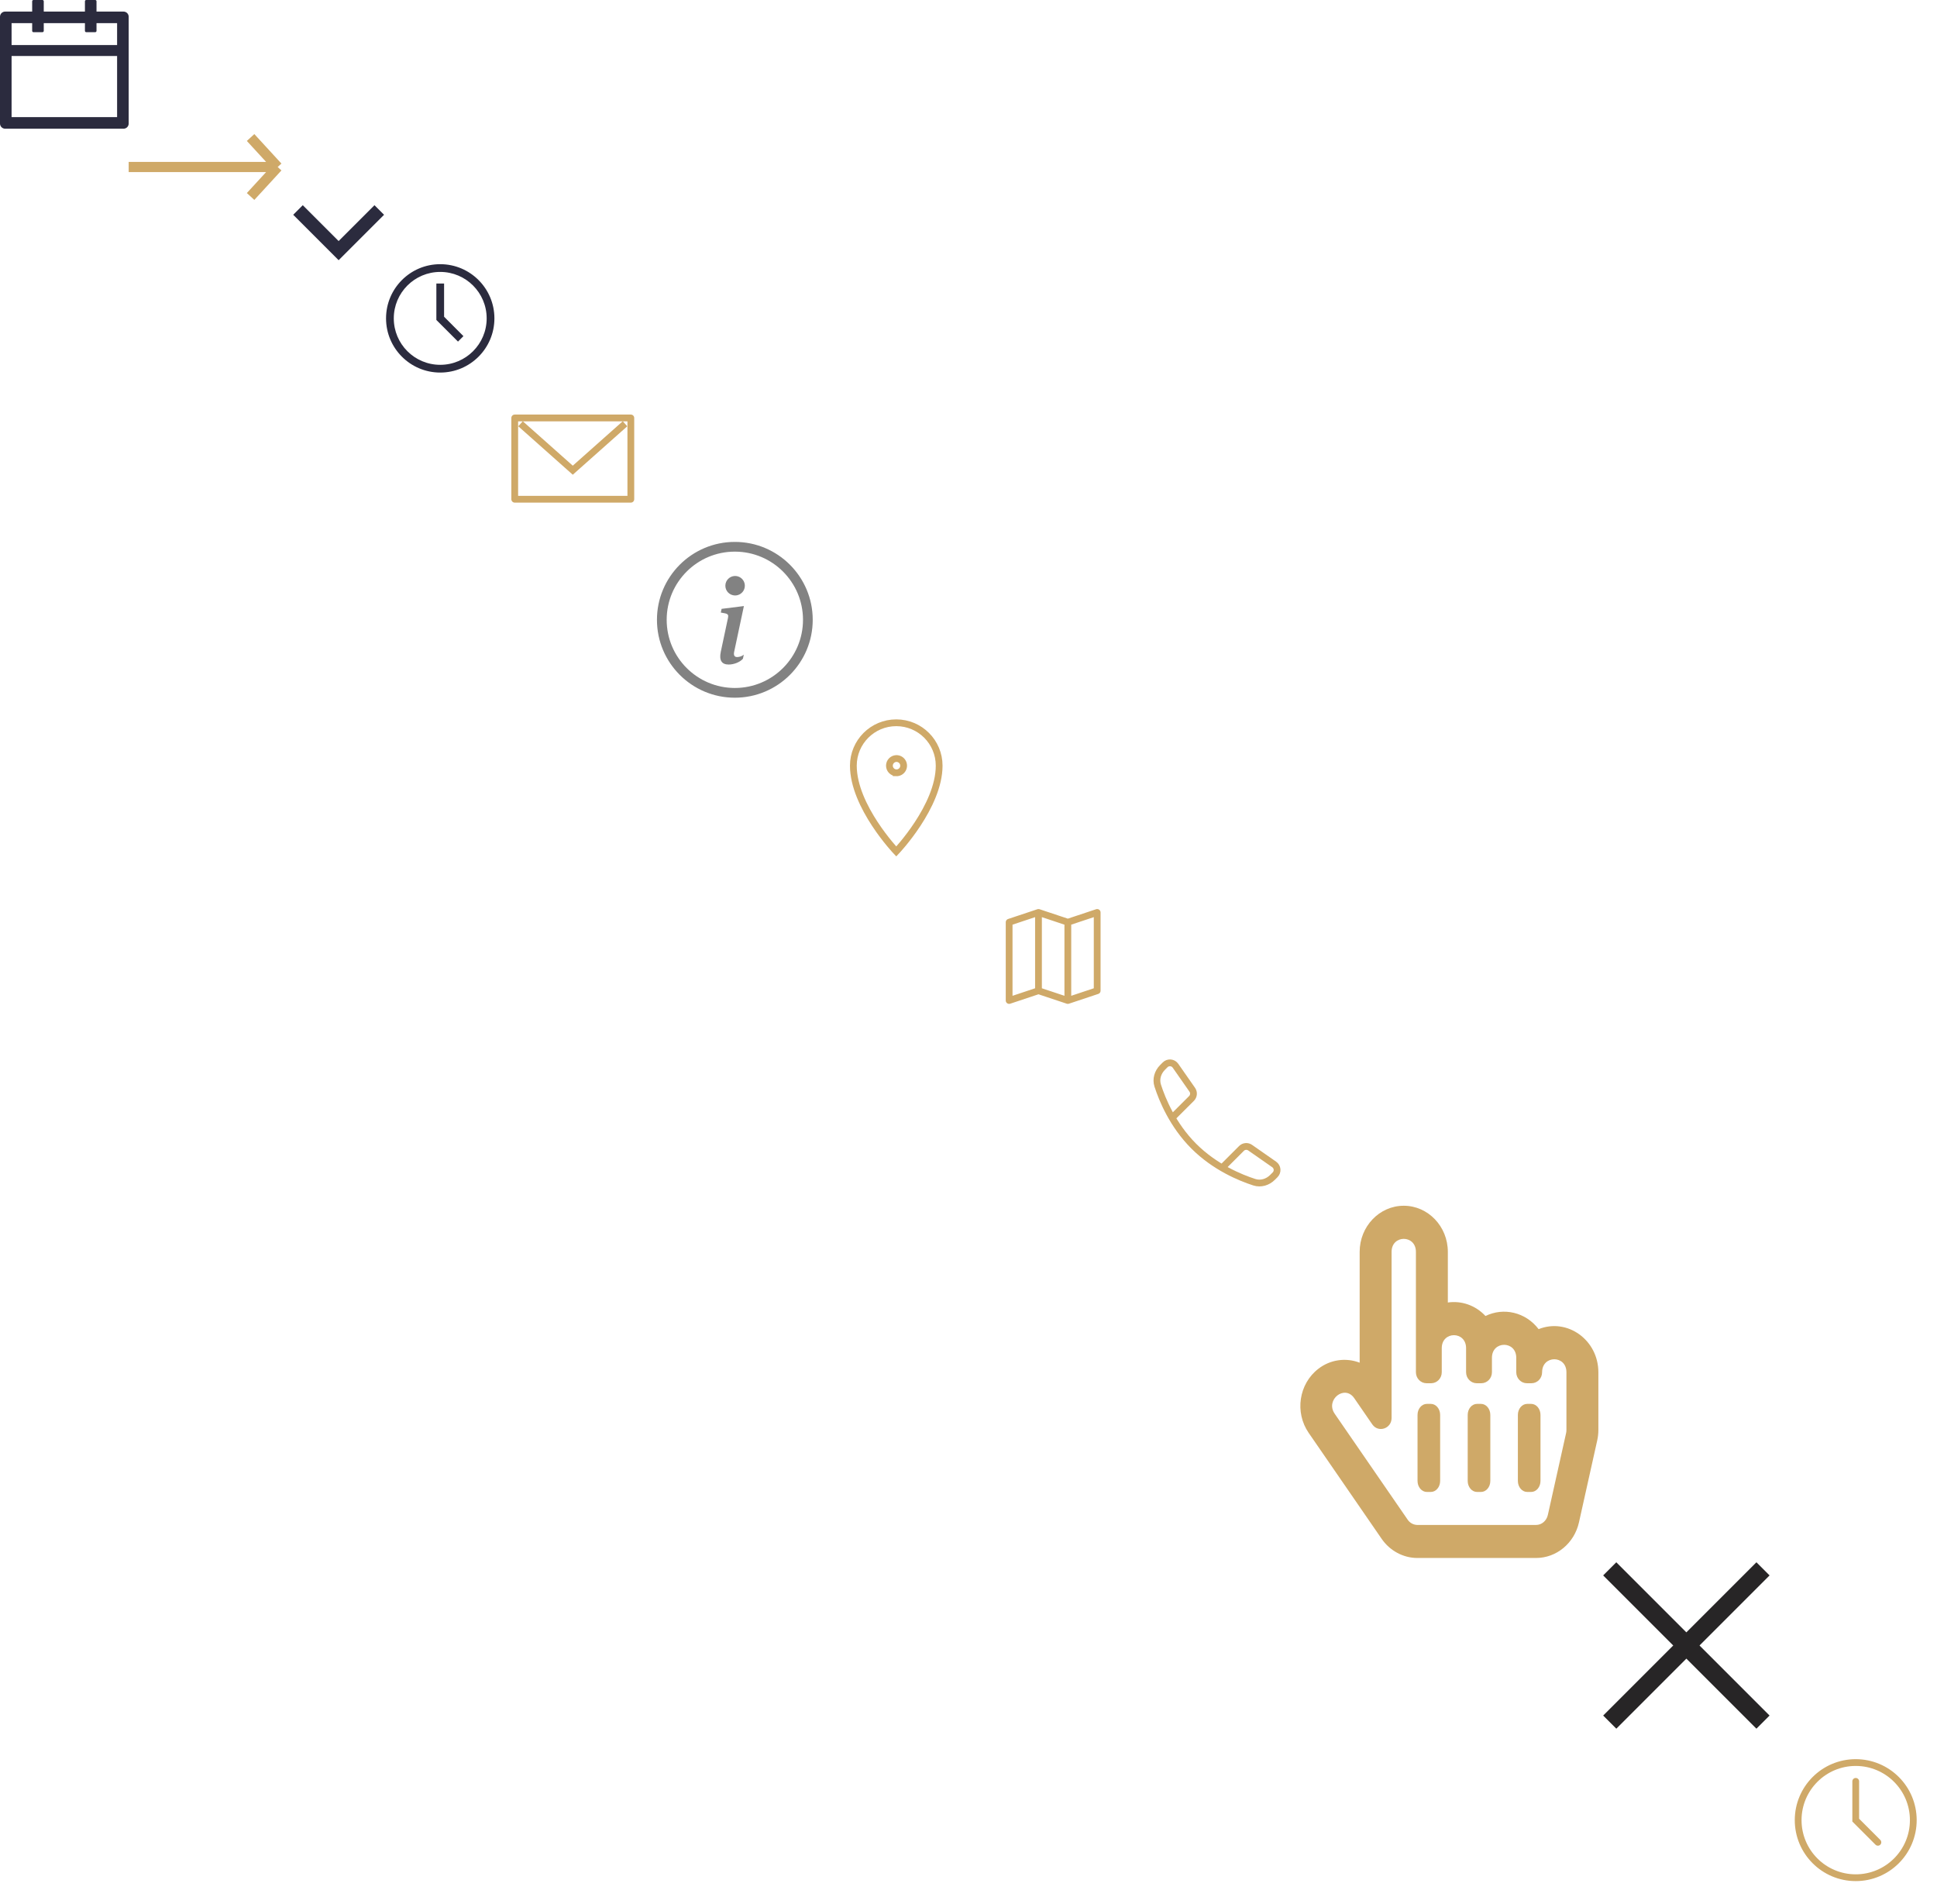
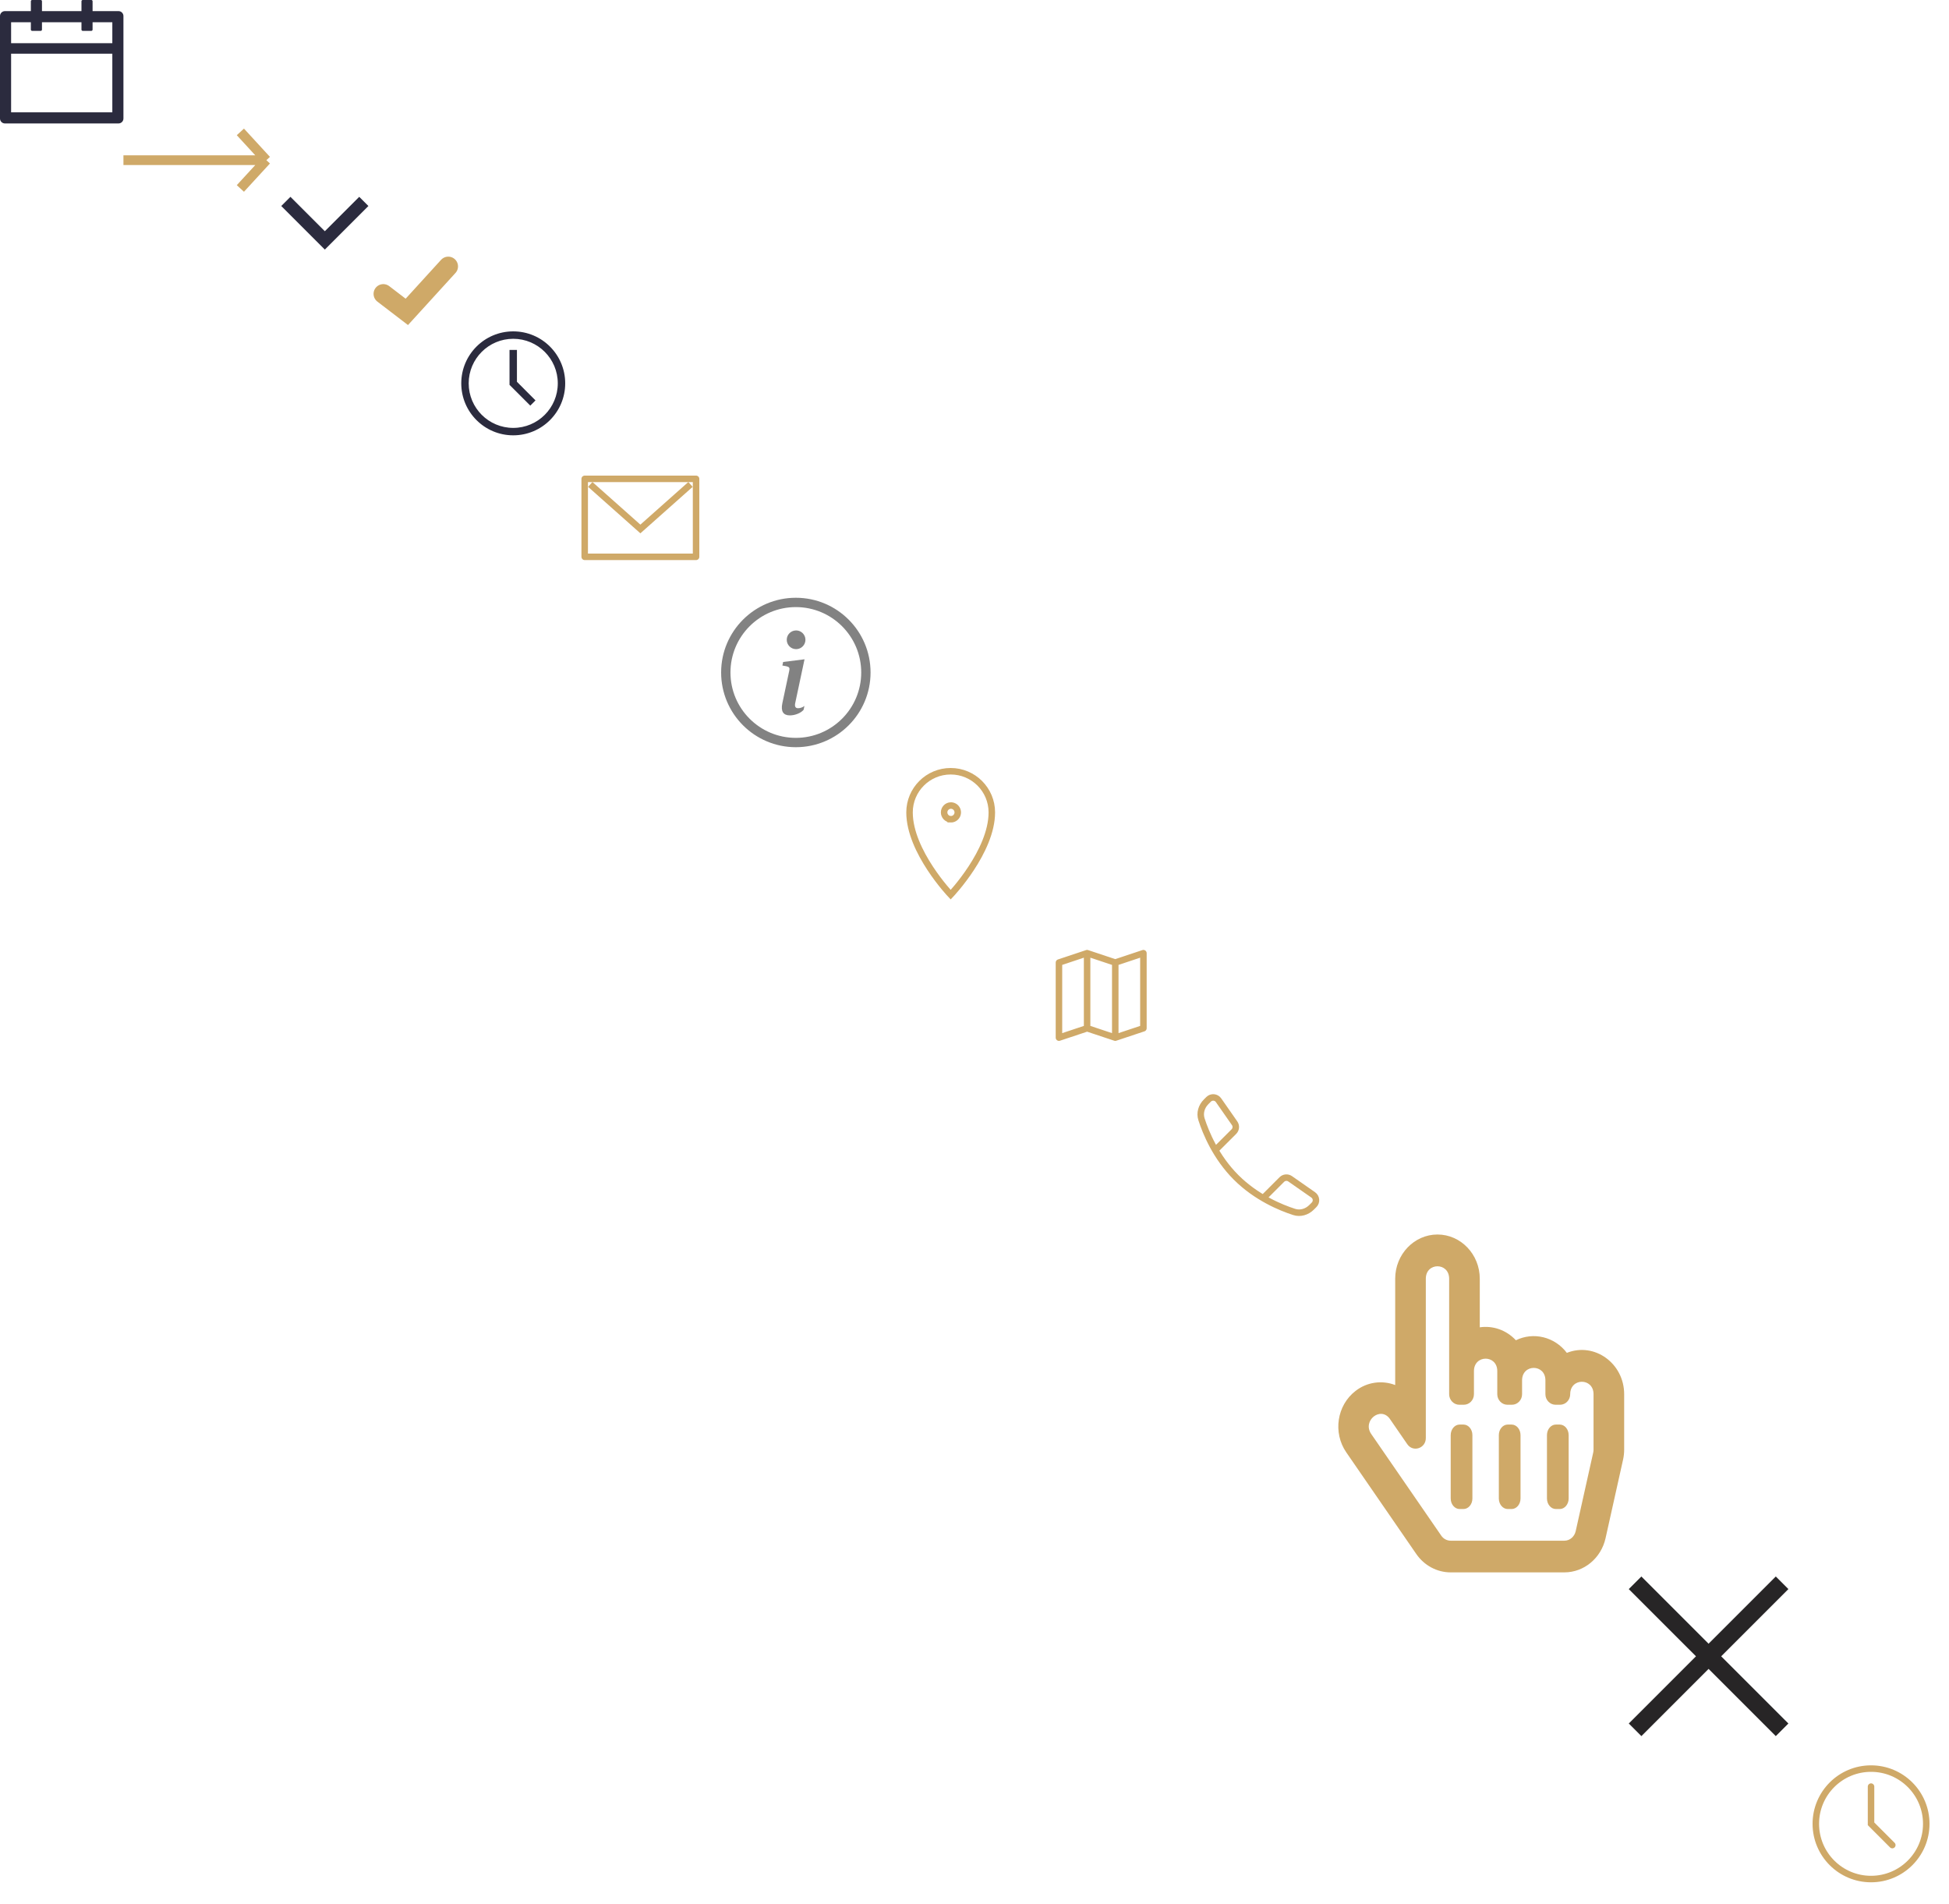
- <svg xmlns="http://www.w3.org/2000/svg" width="286" height="281" viewBox="0 0 286 281">
+ <svg xmlns="http://www.w3.org/2000/svg" width="300" height="293" viewBox="0 0 300 293">
  <svg width="19" height="19" fill="none" viewBox="0 0 19 19" id="archive">
    <path d="M18.24 1.71h-3.99V.19a.19.19 0 00-.19-.19h-1.33a.19.19 0 00-.19.19v1.52H6.46V.19A.19.19 0 006.27 0H4.94a.19.19 0 00-.19.19v1.52H.76a.76.76 0 00-.76.76v15.77c0 .42.34.76.76.76h17.48c.42 0 .76-.34.76-.76V2.47a.76.76 0 00-.76-.76zm-.95 15.58H1.71V8.265h15.58v9.025zM1.71 6.65V3.42h3.04v1.14c0 .105.085.19.19.19h1.33a.19.19 0 00.19-.19V3.42h6.08v1.14c0 .105.086.19.19.19h1.33a.19.19 0 00.19-.19V3.42h3.04v3.23H1.71z" fill="#2B2B3E" />
  </svg>
  <svg width="24" height="11" fill="none" viewBox="0 0 24 11" id="arrow-right" x="19" y="19">
    <path d="M0 5.653h22m0 0L18 1.3m4 4.353l-4 4.353" stroke="#CFA968" stroke-width="1.5" />
  </svg>
  <svg width="14" height="9" fill="none" viewBox="0 0 14 9" id="carret-down" x="43" y="30">
    <path d="M1 1l6 6 6-6" stroke="#2B2B3E" stroke-width="2" />
  </svg>
-   <svg width="16" height="16" fill="none" viewBox="0 0 16 16" id="clocks" x="57" y="39">
+   <svg width="14" height="12" fill="none" viewBox="0 0 14 12" id="check" x="57" y="39">
+     <path d="M2 6.228L5.62 9 12 2" stroke="#CFA968" stroke-width="3" stroke-linecap="round" />
+   </svg>
+   <svg width="16" height="16" fill="none" viewBox="0 0 16 16" id="clocks" x="71" y="51">
    <path d="M8 16A8 8 0 118 0a8 8 0 010 16zM8 1.143a6.857 6.857 0 100 13.714A6.857 6.857 0 008 1.143z" fill="#2B2B3E" />
    <path d="M10.623 11.428L7.429 8.235V2.857H8.57V7.76l2.857 2.863-.805.806z" fill="#2B2B3E" />
  </svg>
-   <svg width="24" height="25" fill="none" viewBox="0 0 24 25" id="email" x="73" y="55">
+   <svg width="24" height="25" fill="none" viewBox="0 0 24 25" id="email" x="87" y="67">
    <path d="M3.857 7.557l7.714 6.857 7.715-6.857" stroke="#CFA968" />
    <path stroke="#CFA968" stroke-linecap="round" stroke-linejoin="round" d="M3 6.7h17.143v12H3z" />
  </svg>
-   <svg width="23" height="23" fill="none" viewBox="0 0 23 23" id="info" x="97" y="80">
+   <svg width="23" height="23" fill="none" viewBox="0 0 23 23" id="info" x="111" y="92">
    <path fill-rule="evenodd" clip-rule="evenodd" d="M11.5 21.563a10.063 10.063 0 100-20.127 10.063 10.063 0 000 20.127zm0 1.437a11.5 11.5 0 100-23 11.5 11.5 0 000 23z" fill="#828282" />
    <path d="M12.837 9.47l-3.292.413-.118.546.647.12c.423.1.506.252.414.674l-1.06 4.985c-.28 1.29.15 1.896 1.16 1.896.784 0 1.694-.362 2.107-.86l.126-.598c-.287.253-.707.354-.986.354-.395 0-.54-.278-.437-.766l1.439-6.764zM11.5 7.906a1.438 1.438 0 100-2.875 1.438 1.438 0 000 2.875z" fill="#828282" />
  </svg>
-   <svg width="24" height="25" fill="none" viewBox="0 0 24 25" id="location" x="120" y="103">
+   <svg width="24" height="25" fill="none" viewBox="0 0 24 25" id="location" x="134" y="115">
    <path clip-rule="evenodd" d="M12.334 22.7s6.333-6.65 6.333-12.667a6.333 6.333 0 10-12.667 0C6 16.05 12.334 22.7 12.334 22.7z" stroke="#CFA968" />
    <path clip-rule="evenodd" d="M12.334 11.089a1.056 1.056 0 100-2.111 1.056 1.056 0 000 2.11z" stroke="#CFA968" />
  </svg>
-   <svg width="24" height="25" fill="none" viewBox="0 0 24 25" id="map" x="144" y="128">
+   <svg width="24" height="25" fill="none" viewBox="0 0 24 25" id="map" x="158" y="140">
    <path clip-rule="evenodd" d="M5 8.144L9.333 6.7v11.556L5 19.7V8.144zm8.667 0L18 6.7v11.556L13.667 19.7V8.144zm0 0L9.333 6.7v11.556l4.334 1.444V8.144z" stroke="#CFA968" stroke-linejoin="round" />
  </svg>
-   <svg width="24" height="25" fill="none" viewBox="0 0 24 25" id="phone" x="168" y="153">
+   <svg width="24" height="25" fill="none" viewBox="0 0 24 25" id="phone" x="182" y="165">
    <path d="M12.74 19.104l2.565-2.565a1 1 0 011.28-.113l3.55 2.476a1 1 0 01.135 1.528l-.386.386c-.71.71-1.73 1.018-2.685.71-2.065-.665-5.822-2.208-8.937-5.323-3.115-3.115-4.659-6.872-5.323-8.937-.308-.956 0-1.975.71-2.685l.386-.387a1 1 0 011.527.135L8.04 7.88a1 1 0 01-.113 1.28L5.36 11.723" stroke="#CFA968" stroke-linecap="round" />
  </svg>
-   <svg width="44" height="52" fill="none" viewBox="0 0 44 52" id="pointer" x="192" y="178">
+   <svg width="44" height="52" fill="none" viewBox="0 0 44 52" id="pointer" x="206" y="190">
    <path d="M35.178 18.216c-1.914-2.515-5.173-3.244-7.844-1.94-1.486-1.592-3.554-2.283-5.559-1.993V6.805c0-3.752-2.92-6.805-6.51-6.805s-6.51 3.053-6.51 6.805v16.364a6.256 6.256 0 00-6.097.901c-2.884 2.214-3.516 6.433-1.43 9.461l10.774 15.641c1.22 1.77 3.196 2.828 5.283 2.828h17.51c3.026 0 5.655-2.184 6.341-5.26l2.694-12.086c.113-.507.17-1.025.17-1.545v-8.53c0-4.758-4.58-8.052-8.822-6.363zM7.954 28.407l2.664 3.868c.883 1.283 2.851.639 2.851-.943V6.805c0-2.551 3.592-2.555 3.592 0v17.773c0 .898.703 1.625 1.571 1.625h.674c.868 0 1.571-.727 1.571-1.625v-3.554c0-2.552 3.592-2.556 3.592 0v3.554c0 .898.704 1.625 1.572 1.625h.673c.868 0 1.572-.727 1.572-1.625v-2.133c0-2.55 3.591-2.555 3.591 0v2.133c0 .898.704 1.625 1.572 1.625h.673c.868 0 1.572-.727 1.572-1.625 0-2.551 3.591-2.555 3.591 0v8.531c0 .152-.016.303-.049.45l-2.694 12.086c-.194.871-.912 1.48-1.746 1.48h-17.51a1.766 1.766 0 01-1.444-.782L5.067 30.703c-1.415-2.054 1.472-4.349 2.887-2.296zm9.346 12.22v-9.75c0-.898.615-1.626 1.375-1.626h.589c.76 0 1.375.728 1.375 1.625v9.75c0 .898-.616 1.625-1.375 1.625h-.59c-.759 0-1.374-.727-1.374-1.625zm7.408 0v-9.75c0-.898.615-1.626 1.375-1.626h.589c.76 0 1.375.728 1.375 1.625v9.75c0 .898-.616 1.625-1.375 1.625h-.59c-.759 0-1.374-.727-1.374-1.625zm7.408 0v-9.75c0-.898.615-1.626 1.375-1.626h.59c.759 0 1.374.728 1.374 1.625v9.75c0 .898-.615 1.625-1.375 1.625h-.59c-.759 0-1.374-.727-1.374-1.625z" fill="#CFA968" />
  </svg>
-   <svg width="26" height="26" fill="none" viewBox="0 0 26 26" id="popup-close" x="236" y="230">
+   <svg width="26" height="26" fill="none" viewBox="0 0 26 26" id="popup-close" x="250" y="242">
    <path d="M25.276 23.26L2.648.633l-1.94 1.94L23.337 25.2l1.94-1.94z" fill="#272526" />
    <path d="M23.338.632L.711 23.26l1.94 1.94L25.278 2.572l-1.94-1.94z" fill="#272526" />
  </svg>
-   <svg width="24" height="25" fill="none" viewBox="0 0 24 25" id="time" x="262" y="256">
+   <svg width="24" height="25" fill="none" viewBox="0 0 24 25" id="time" x="276" y="268">
    <path d="M20.5 12.7a8.5 8.5 0 11-17 0 8.5 8.5 0 0117 0z" stroke="#CFA968" />
    <path d="M12 6.973V12.7l3.273 3.273" stroke="#CFA968" stroke-linecap="round" />
  </svg>
</svg>
